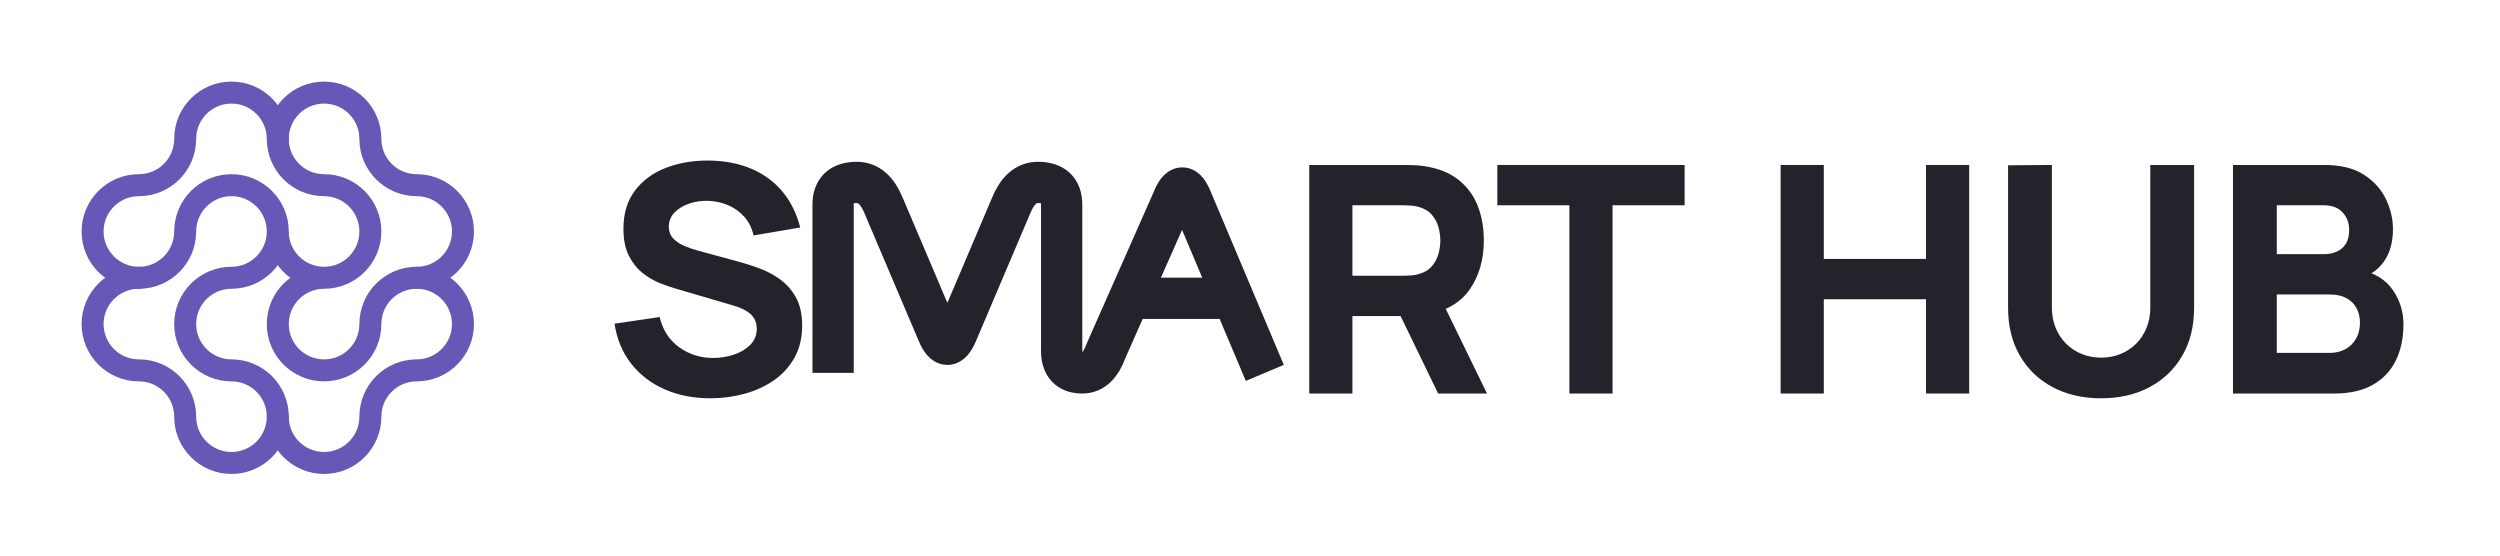
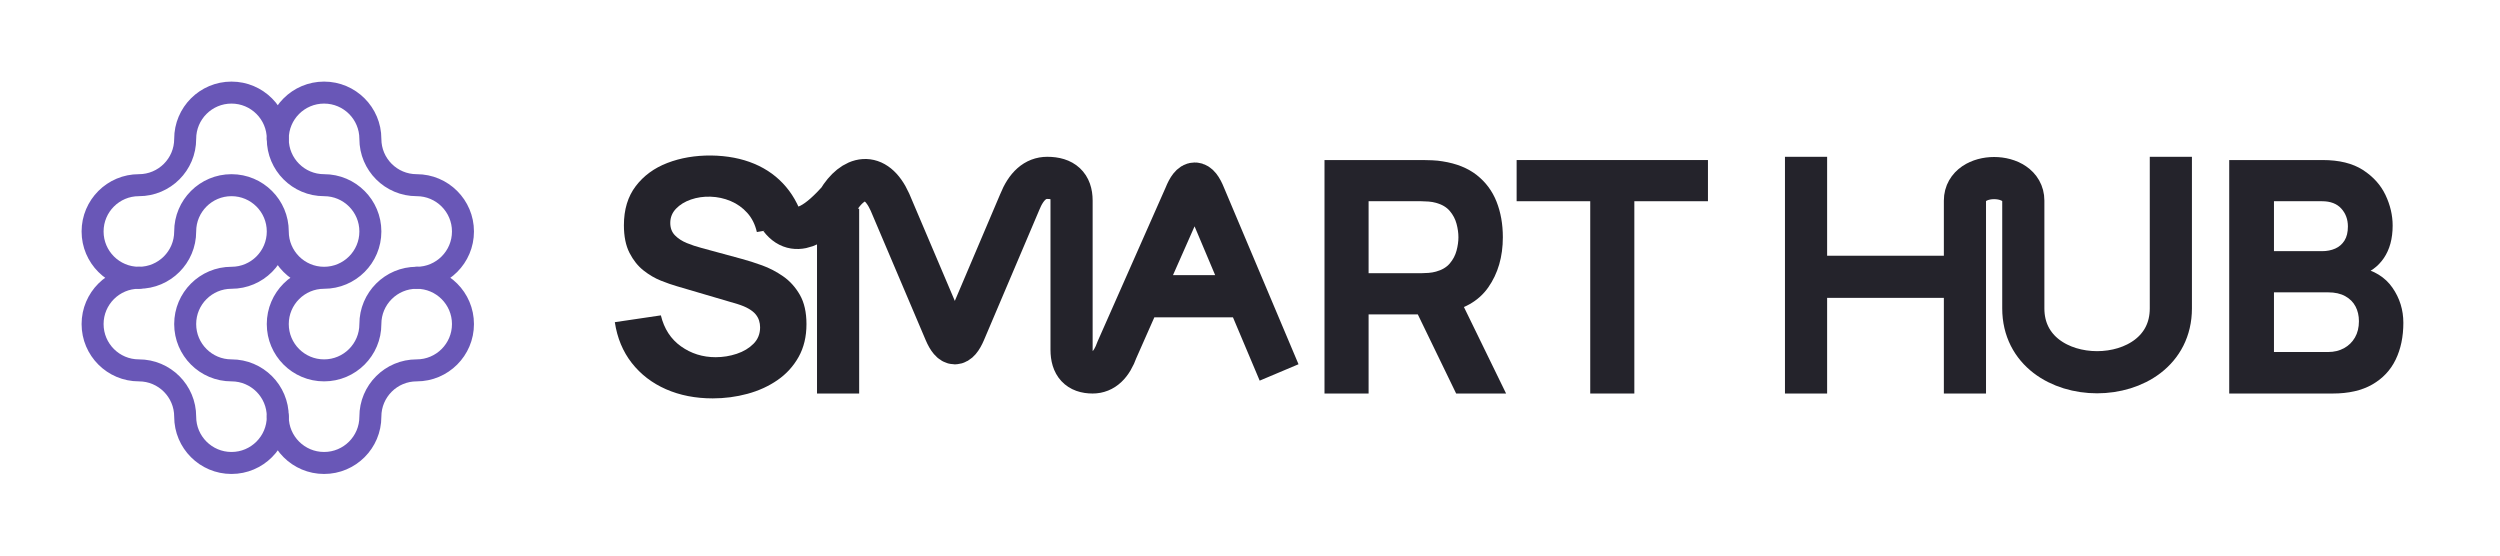
<svg xmlns="http://www.w3.org/2000/svg" width="1080" height="240" viewBox="0 0 540 120" role="img" aria-labelledby="title">
  <g transform="translate(10 10) scale(1.25)" fill="none" stroke="#6957b7" stroke-width="3.8" stroke-linecap="round" stroke-linejoin="round">
    <path d="M24 16C24 11.582 27.582 8 32 8S40 11.582 40 16C40 11.582 43.582 8 48 8S56 11.582 56 16C56 20.418 59.582 24 64 24S72 27.582 72 32S68.418 40 64 40C68.418 40 72 43.582 72 48S68.418 56 64 56C59.582 56 56 59.582 56 64S52.418 72 48 72S40 68.418 40 64C40 68.418 36.418 72 32 72S24 68.418 24 64C24 59.582 20.418 56 16 56S8 52.418 8 48S11.582 40 16 40C11.582 40 8 36.418 8 32S11.582 24 16 24S24 20.418 24 16Z" />
    <path d="M40 16C40 20.418 43.582 24 48 24S56 27.582 56 32S52.418 40 48 40S40 36.418 40 32S36.418 24 32 24S24 27.582 24 32S20.418 40 16 40 M64 40C59.582 40 56 43.582 56 48S52.418 56 48 56S40 52.418 40 48S43.582 40 48 40 M40 64C40 59.582 36.418 56 32 56S24 52.418 24 48S27.582 40 32 40S40 36.418 40 32" />
  </g>
-   <g color="#24232b" fill="currentColor" transform="translate(130 85) scale(0.0342827 -0.0342827)">
+   <g color="#24232b" fill="currentColor" transform="translate(130 85) scale(0.03502155 -0.03502155)">
    <path transform="translate(0 0)" d="M684 -30Q524 -30 395.5 26.5Q267 83 184.5 188.5Q102 294 80 440L364 482Q394 358 488.0 291.0Q582 224 702 224Q769 224 832.0 245.0Q895 266 935.5 307.0Q976 348 976 408Q976 430 969.5 450.5Q963 471 948.0 489.0Q933 507 905.5 523.0Q878 539 836 552L462 662Q420 674 364.5 696.0Q309 718 257.0 759.0Q205 800 170.5 867.5Q136 935 136 1038Q136 1183 209.0 1279.0Q282 1375 404.0 1422.0Q526 1469 674 1468Q823 1466 940.0 1417.0Q1057 1368 1136.0 1274.5Q1215 1181 1250 1046L956 996Q940 1066 897.0 1114.0Q854 1162 794.5 1187.0Q735 1212 670 1214Q606 1216 549.5 1196.5Q493 1177 457.5 1140.0Q422 1103 422 1052Q422 1005 451.0 975.5Q480 946 524.0 928.0Q568 910 614 898L864 830Q920 815 988.0 790.5Q1056 766 1118.5 722.5Q1181 679 1221.5 608.0Q1262 537 1262 428Q1262 312 1213.5 225.5Q1165 139 1083.0 82.5Q1001 26 897.5 -2.0Q794 -30 684 -30Z" />
-     <path transform="translate(1307 0)" d="M150 130V1190Q150 1330 300 1330Q410 1330 470 1180L810 380Q870 240 930 380L1270 1180Q1330 1330 1440 1330Q1590 1330 1590 1190V270Q1590 130 1720 130Q1820 130 1870 270L2290 1220Q2350 1370 2410 1220L2870 130 M2070 600H2630" fill="none" stroke="currentColor" stroke-width="260" stroke-linecap="butt" stroke-linejoin="round" />
+     <path transform="translate(1307 0)" d="M150 0V1140 M-207 1080C-100 940 50 1080 150 1190C240 1340 380 1380 470 1180L810 380Q870 240 930 380L1270 1180Q1330 1330 1440 1330Q1590 1330 1590 1190V270Q1590 130 1720 130Q1820 130 1870 270L2290 1220Q2350 1370 2410 1220L2870 130 M2070 600H2630" fill="none" stroke="currentColor" stroke-width="260" stroke-linecap="butt" stroke-linejoin="round" />
    <path transform="translate(4317 0)" d="M140 0V1440H748Q769 1440 804.5 1438.5Q840 1437 868 1432Q997 1412 1079.5 1347.0Q1162 1282 1201.0 1183.5Q1240 1085 1240 964Q1240 783 1150.0 654.5Q1060 526 868 496L748 488H412V0ZM952 0 668 586 948 640 1260 0ZM412 742H736Q757 742 782.0 744.0Q807 746 828 752Q883 767 913.0 802.5Q943 838 954.5 881.5Q966 925 966 964Q966 1003 954.5 1046.5Q943 1090 913.0 1125.5Q883 1161 828 1176Q807 1182 782.0 1184.0Q757 1186 736 1186H412Z" />
    <path transform="translate(5622 0)" d="M474 0V1186H20V1440H1200V1186H746V0Z" />
-     <path transform="translate(7287 0)" d="M140 0V1440H412V848H1056V1440H1328V0H1056V594H412V0Z" />
-     <path transform="translate(8720 0)" d="M726 -30Q552 -30 420.0 40.5Q288 111 214.0 239.0Q140 367 140 540V1438L416 1440V542Q416 471 440.0 413.0Q464 355 506.5 313.0Q549 271 605.5 248.5Q662 226 726 226Q792 226 848.5 249.0Q905 272 947.0 314.0Q989 356 1012.5 414.0Q1036 472 1036 542V1440H1312V540Q1312 367 1238.0 239.0Q1164 111 1032.0 40.5Q900 -30 726 -30Z" />
-     <path transform="translate(10137 0)" d="M140 0V1440H716Q870 1440 965.0 1378.5Q1060 1317 1104.0 1224.0Q1148 1131 1148 1036Q1148 915 1093.5 835.0Q1039 755 944 728V778Q1079 750 1146.5 653.0Q1214 556 1214 436Q1214 307 1166.5 209.0Q1119 111 1022.0 55.5Q925 0 778 0ZM416 256H750Q805 256 848.0 279.5Q891 303 915.5 345.5Q940 388 940 446Q940 497 919.0 537.0Q898 577 855.5 600.5Q813 624 750 624H416ZM416 878H712Q758 878 794.0 894.0Q830 910 851.0 943.5Q872 977 872 1030Q872 1096 831.0 1141.0Q790 1186 712 1186H416Z" />
+     <path transform="translate(7287 0)" d="M140 0V1460 M140 720H1120 M1120 0V1190C1120 1375 1480 1375 1480 1190V525C1480 0 2390 0 2390 525V1460" fill="none" stroke="currentColor" stroke-width="260" stroke-linecap="butt" stroke-linejoin="round" />
+     <path transform="translate(9897 0)" d="M140 0V1440H716Q870 1440 965.0 1378.5Q1060 1317 1104.0 1224.0Q1148 1131 1148 1036Q1148 915 1093.5 835.0Q1039 755 944 728V778Q1079 750 1146.5 653.0Q1214 556 1214 436Q1214 307 1166.5 209.0Q1119 111 1022.0 55.5Q925 0 778 0ZM416 256H750Q805 256 848.0 279.5Q891 303 915.5 345.5Q940 388 940 446Q940 497 919.0 537.0Q898 577 855.5 600.5Q813 624 750 624H416ZM416 878H712Q758 878 794.0 894.0Q830 910 851.0 943.5Q872 977 872 1030Q872 1096 831.0 1141.0Q790 1186 712 1186H416Z" />
  </g>
</svg>
